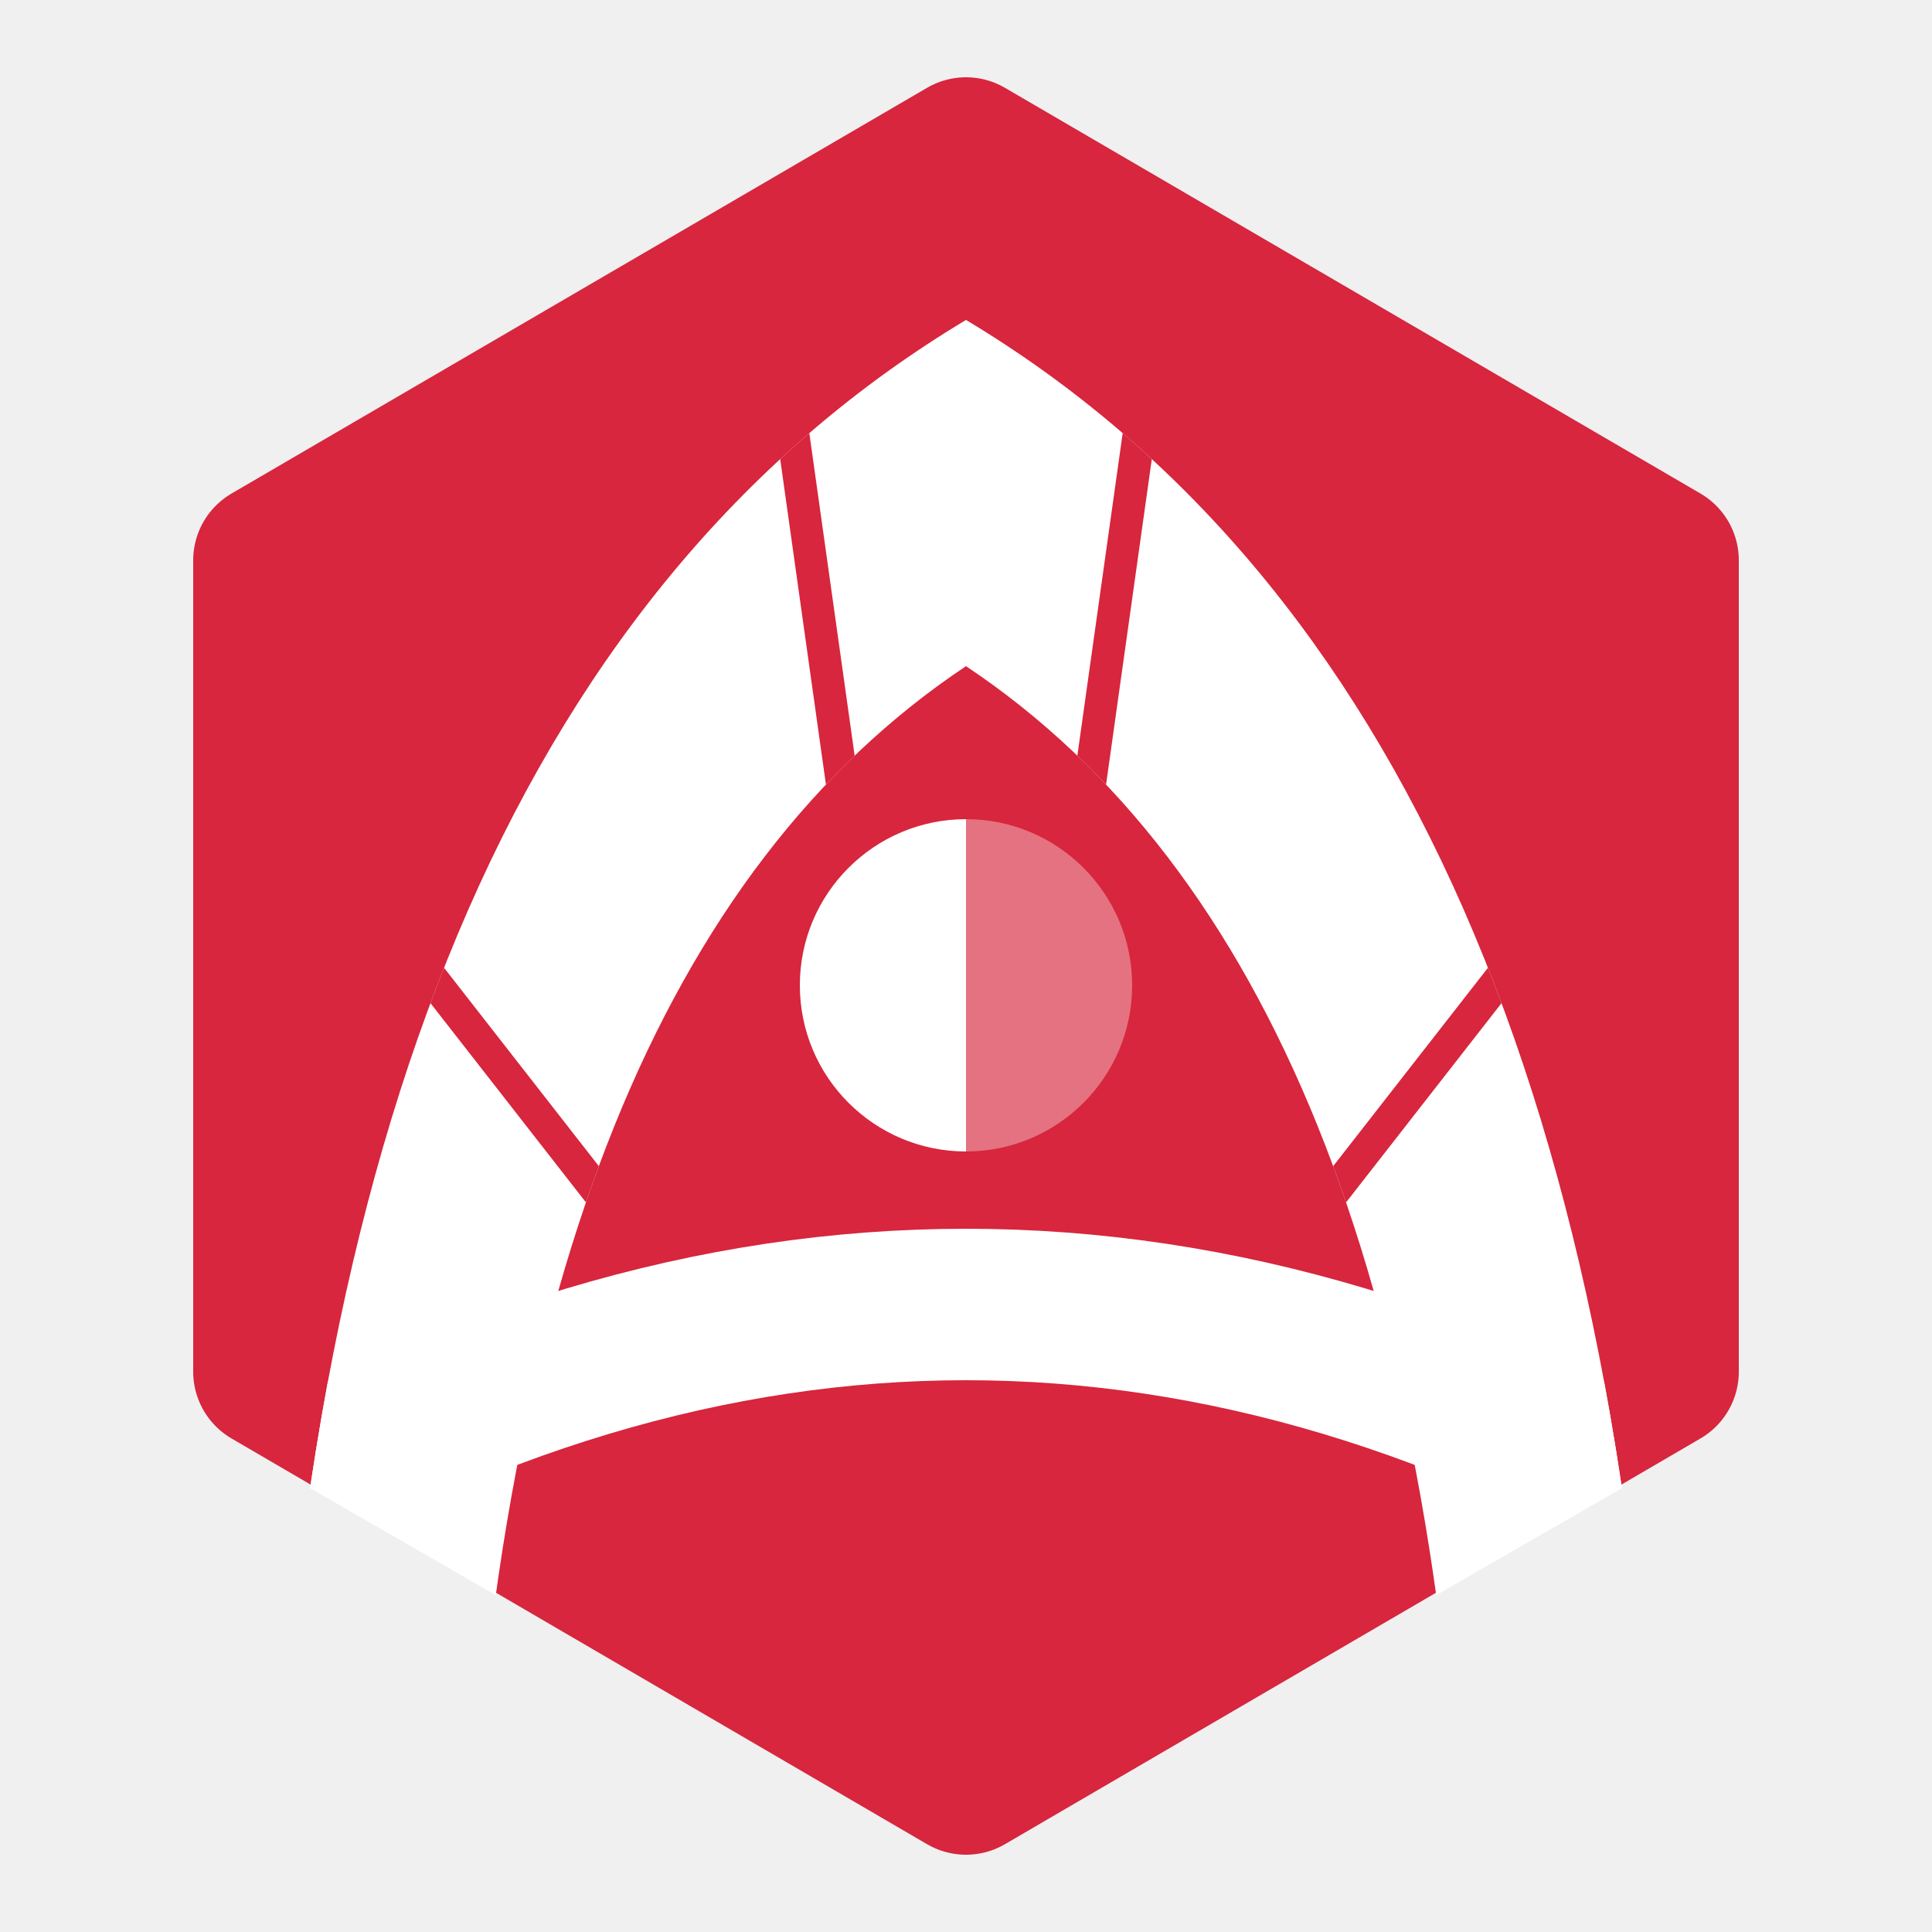
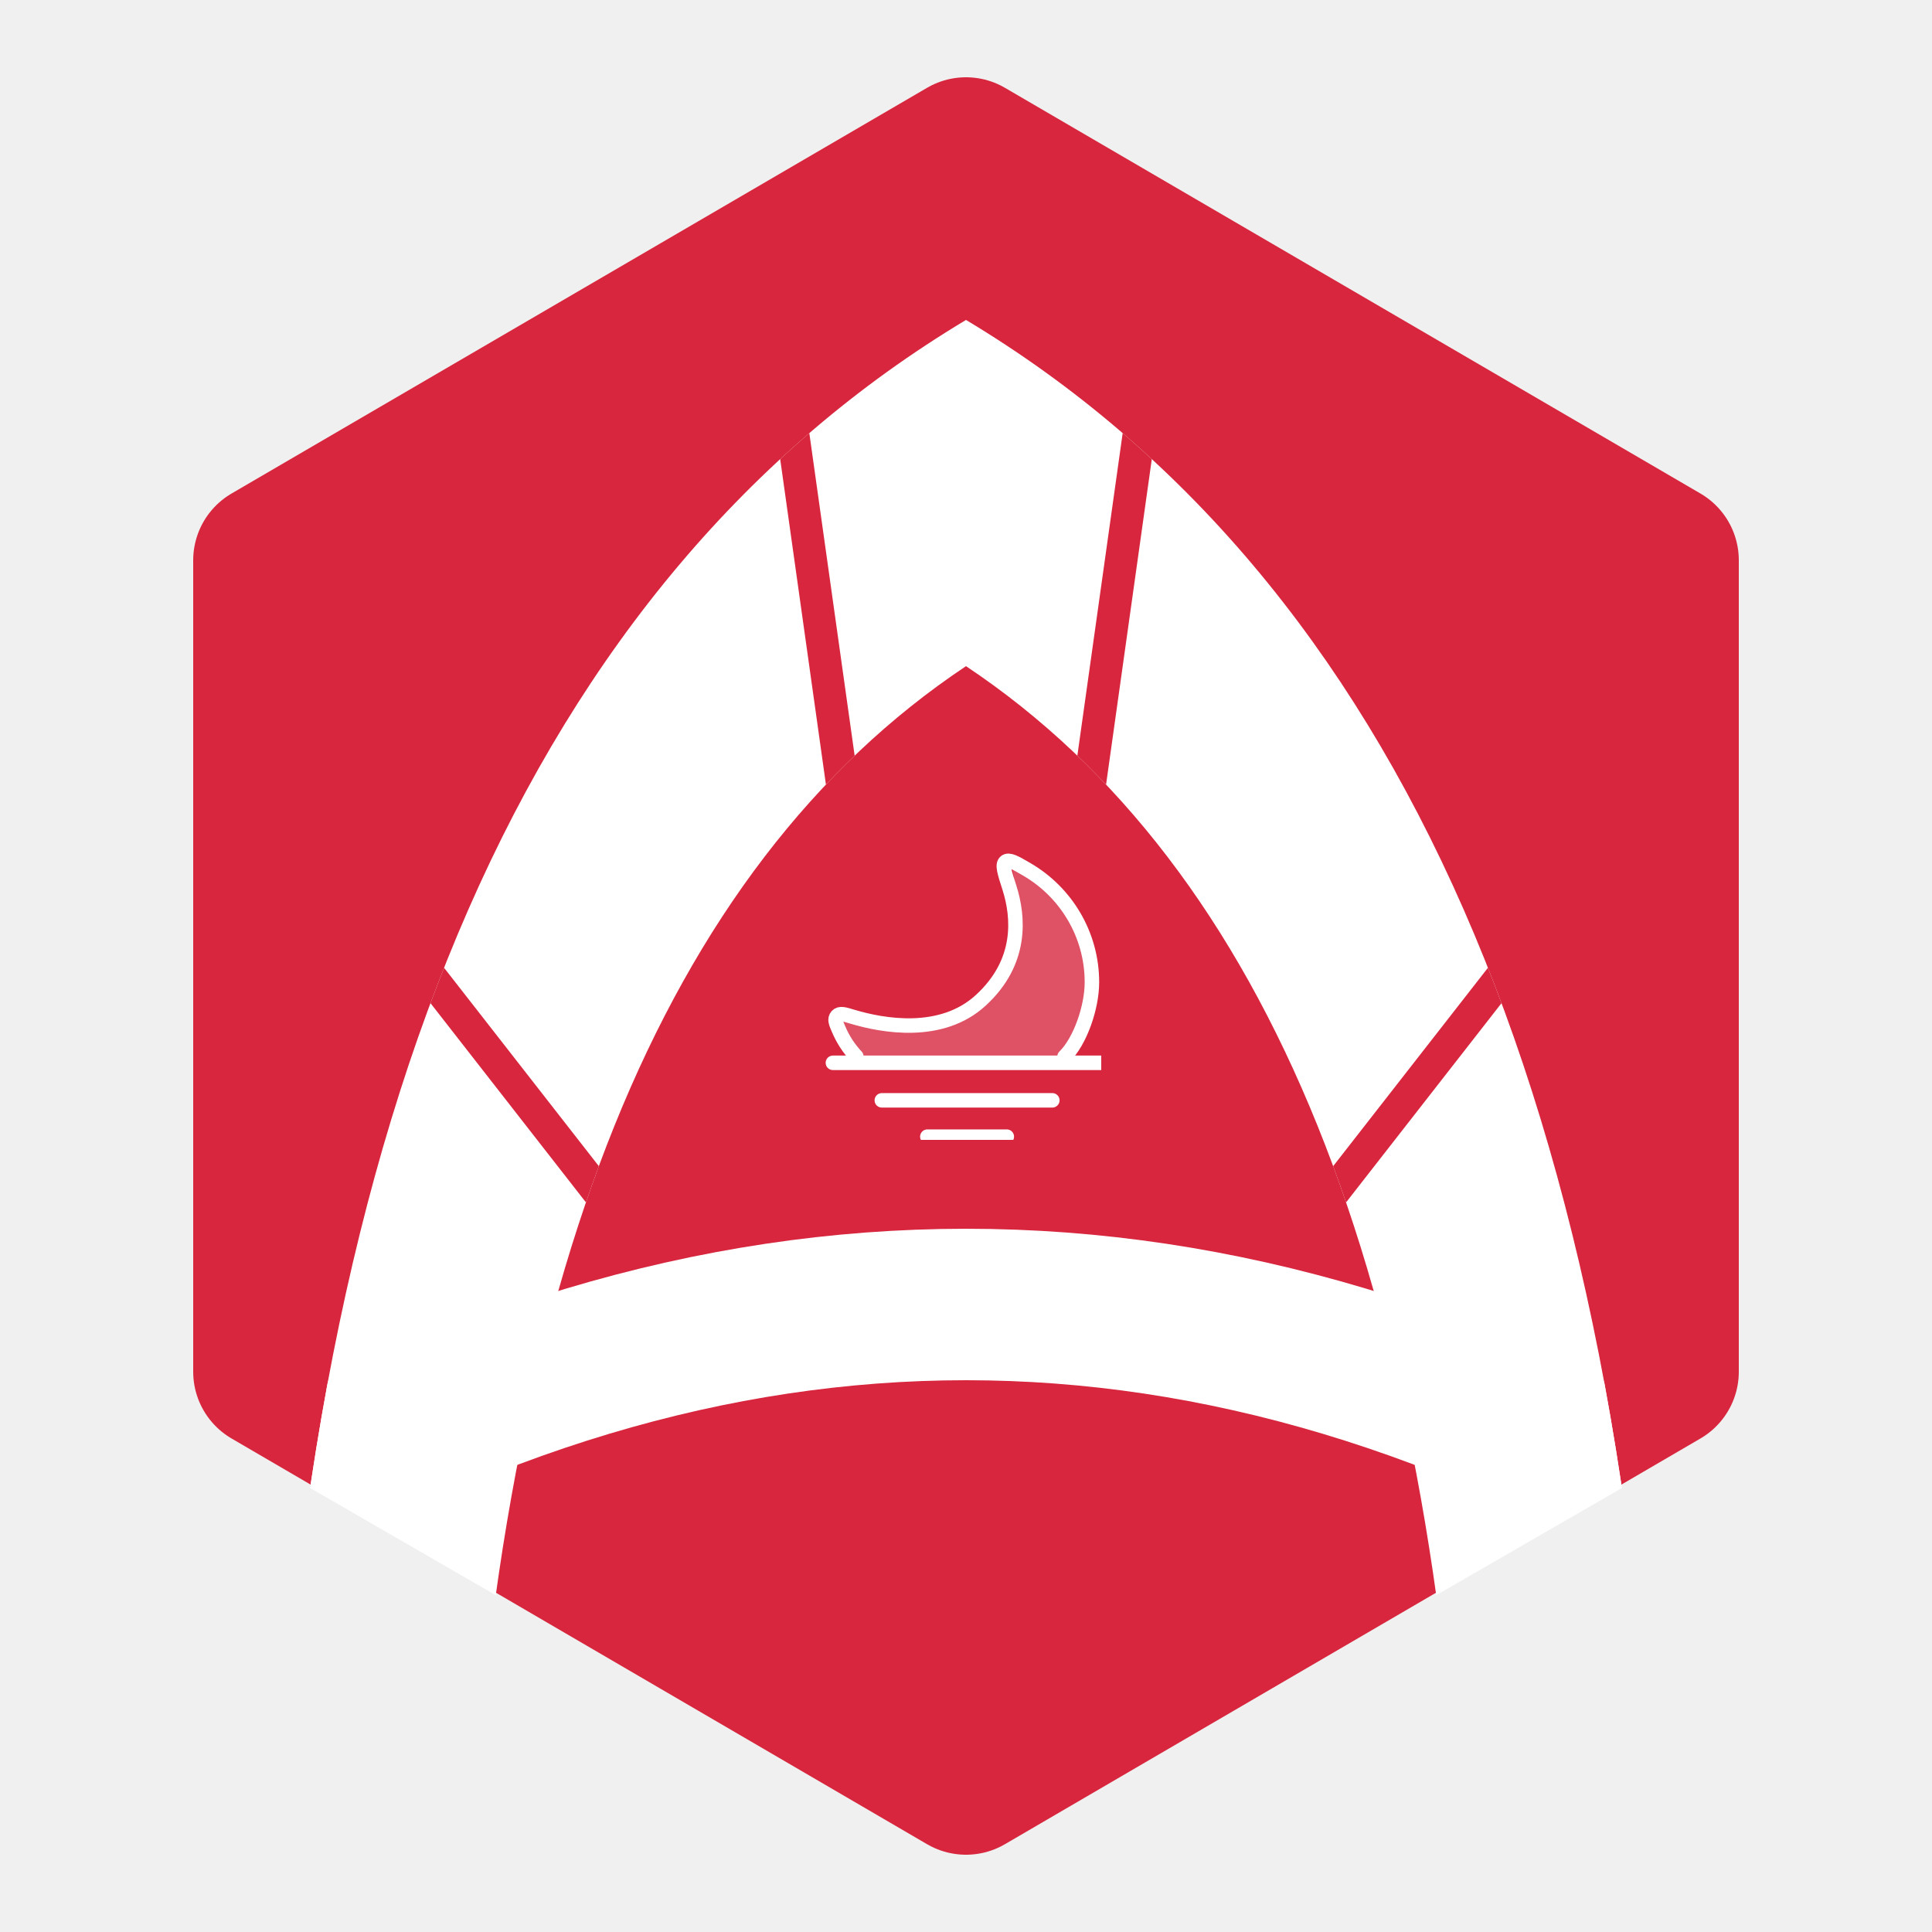
- <svg xmlns="http://www.w3.org/2000/svg" viewBox="0 0 100 100">
+ <svg xmlns="http://www.w3.org/2000/svg" width="100" height="100" viewBox="0 0 100 100" fill="none">
+   <path d="M50 8L86 29V71L50 92L14 71V29L50 8Z" fill="#D7263D" stroke-width="8" stroke-linejoin="round" stroke="#D7263D" />
+   <mask id="mask0_115_108" style="mask-type:luminance" maskUnits="userSpaceOnUse" x="9" y="3" width="82" height="94">
+     <path d="M50 3.38L90.37 26.69V73.31L50 96.62L9.63 73.31V26.69L50 3.38Z" fill="white" />
+   </mask>
+   <g mask="url(#mask0_115_108)">
+     <path d="M14.16 125.2V98.32C15.653 57.253 27.6 30 50 16.56C72.4 30 84.347 57.253 85.84 98.32V125.2H75.76V98.32C74.267 66.213 65.68 44.933 50 34.48C34.32 44.933 25.733 66.213 24.24 98.32V125.2H14.16Z" fill="white" />
+     <mask id="mask1_115_108" style="mask-type:luminance" maskUnits="userSpaceOnUse" x="14" y="16" width="72" height="110">
+       <path d="M14.16 125.2V98.32C15.653 57.253 27.6 30 50 16.56C72.4 30 84.347 57.253 85.84 98.32V125.2H14.16Z" fill="white" />
+     </mask>
+     <g mask="url(#mask1_115_108)">
+       <path d="M10.8 79.28C36.933 63.6 63.067 63.6 89.2 79.28" stroke-width="7.84" stroke="white" />
+     </g>
+     <mask id="mask2_115_108" style="mask-type:luminance" maskUnits="userSpaceOnUse" x="14" y="16" width="72" height="110">
+       <path d="M14.16 125.2V98.32C15.653 57.253 27.6 30 50 16.56C72.4 30 84.347 57.253 85.84 98.32V125.2H75.76V98.32C74.267 66.213 65.68 44.933 50 34.48C34.32 44.933 25.733 66.213 24.24 98.32V125.2H14.16Z" fill="white" />
+     </mask>
+     <g mask="url(#mask2_115_108)">
+       <path d="M54.312 55.48L62.488 -2.704ZM45.688 55.48L37.512 -2.704ZM68.984 61.752L105.16 15.384ZM31.016 61.752L-5.16 15.384Z" fill="white" />
+       <path d="M54.312 55.48L62.488 -2.704M45.688 55.48L37.512 -2.704M68.984 61.752L105.16 15.384M31.016 61.752L-5.16 15.384" stroke-width="1.68" stroke="#D7263D" />
+     </g>
+   </g>
+   <g clip-path="url(#clip0_115_108)">
+     <path opacity="0.2" d="M44.706 55.011H55.093C56.015 53.818 56.514 52.352 56.511 50.843C56.511 47.11 54.088 45.209 52.357 44.788C52.357 44.788 53.416 48.372 50.707 51.712C48.392 54.027 45.765 53.301 44.394 52.92C43.837 52.764 43.491 52.669 43.444 52.853C43.376 53.124 43.851 54.047 44.7 55.005" fill-rule="evenodd" clip-rule="evenodd" fill="white" />
+     <path d="M55.099 54.692C55.914 53.891 56.518 52.133 56.518 50.843C56.518 48.352 55.16 46.173 53.158 45.005C52.533 44.639 52.221 44.462 52.044 44.605C51.861 44.754 51.99 45.148 52.248 45.949C52.73 47.469 52.927 49.791 50.768 51.773C48.725 53.654 45.677 53.09 44.136 52.629C43.688 52.493 43.471 52.425 43.322 52.588C43.186 52.751 43.254 52.927 43.41 53.28C43.63 53.799 43.94 54.275 44.326 54.685M43.111 55.011H57M45.643 56.953H54.468M47.999 58.833H52.112" stroke-width="0.75" stroke-linecap="round" stroke-linejoin="round" stroke="white" />
+   </g>
  <defs>
-     <clipPath id="hex">
-       <polygon points="50,3.38 90.37,26.69 90.37,73.31 50,96.62 9.63,73.31 9.63,26.69" />
-     </clipPath>
-     <clipPath id="arch">
-       <path d="M36 220 L36 172 Q40 62 100 26 Q160 62 164 172 L164 220 Z" />
-     </clipPath>
-     <clipPath id="ring">
-       <path d="M36 220 L36 172 Q40 62 100 26 Q160 62 164 172 L164 220 L146 220 L146 172 Q142 86 100 58 Q58 86 54 172 L54 220 Z" />
+     <clipPath id="clip0_115_108">
+       <rect width="15" height="15" fill="white" transform="matrix(-1 0 0 1 57 44)" />
    </clipPath>
  </defs>
-   <polygon points="50,8 86,29 86,71 50,92 14,71 14,29" fill="#d7263d" stroke="#d7263d" stroke-width="8" stroke-linejoin="round" />
-   <g clip-path="url(#hex)" fill="#ffffff">
-     <g transform="translate(-6 2) scale(0.56)" fill="#ffffff">
-       <path d="M36 220 L36 172 Q40 62 100 26 Q160 62 164 172 L164 220 L146 220 L146 172 Q142 86 100 58 Q58 86 54 172 L54 220 Z" />
-       <path d="M30 138 Q100 96 170 138" fill="none" stroke="#ffffff" stroke-width="14" clip-path="url(#arch)" />
-       <path d="M107.7 95.5 L122.3 -8.4 M92.3 95.5 L77.7 -8.4 M133.9 106.7 L198.5 23.9 M66.1 106.7 L1.5 23.9" stroke="#d7263d" stroke-width="3" clip-path="url(#ring)" />
-     </g>
-     <path d="M50 42.4 A8.6 8.6 0 0 1 50 59.6 Z" fill="#ffffff" fill-opacity="0.35" />
-     <path d="M50 42.4 A8.6 8.6 0 0 0 50 59.6 Z" fill="#ffffff" />
-   </g>
</svg>
